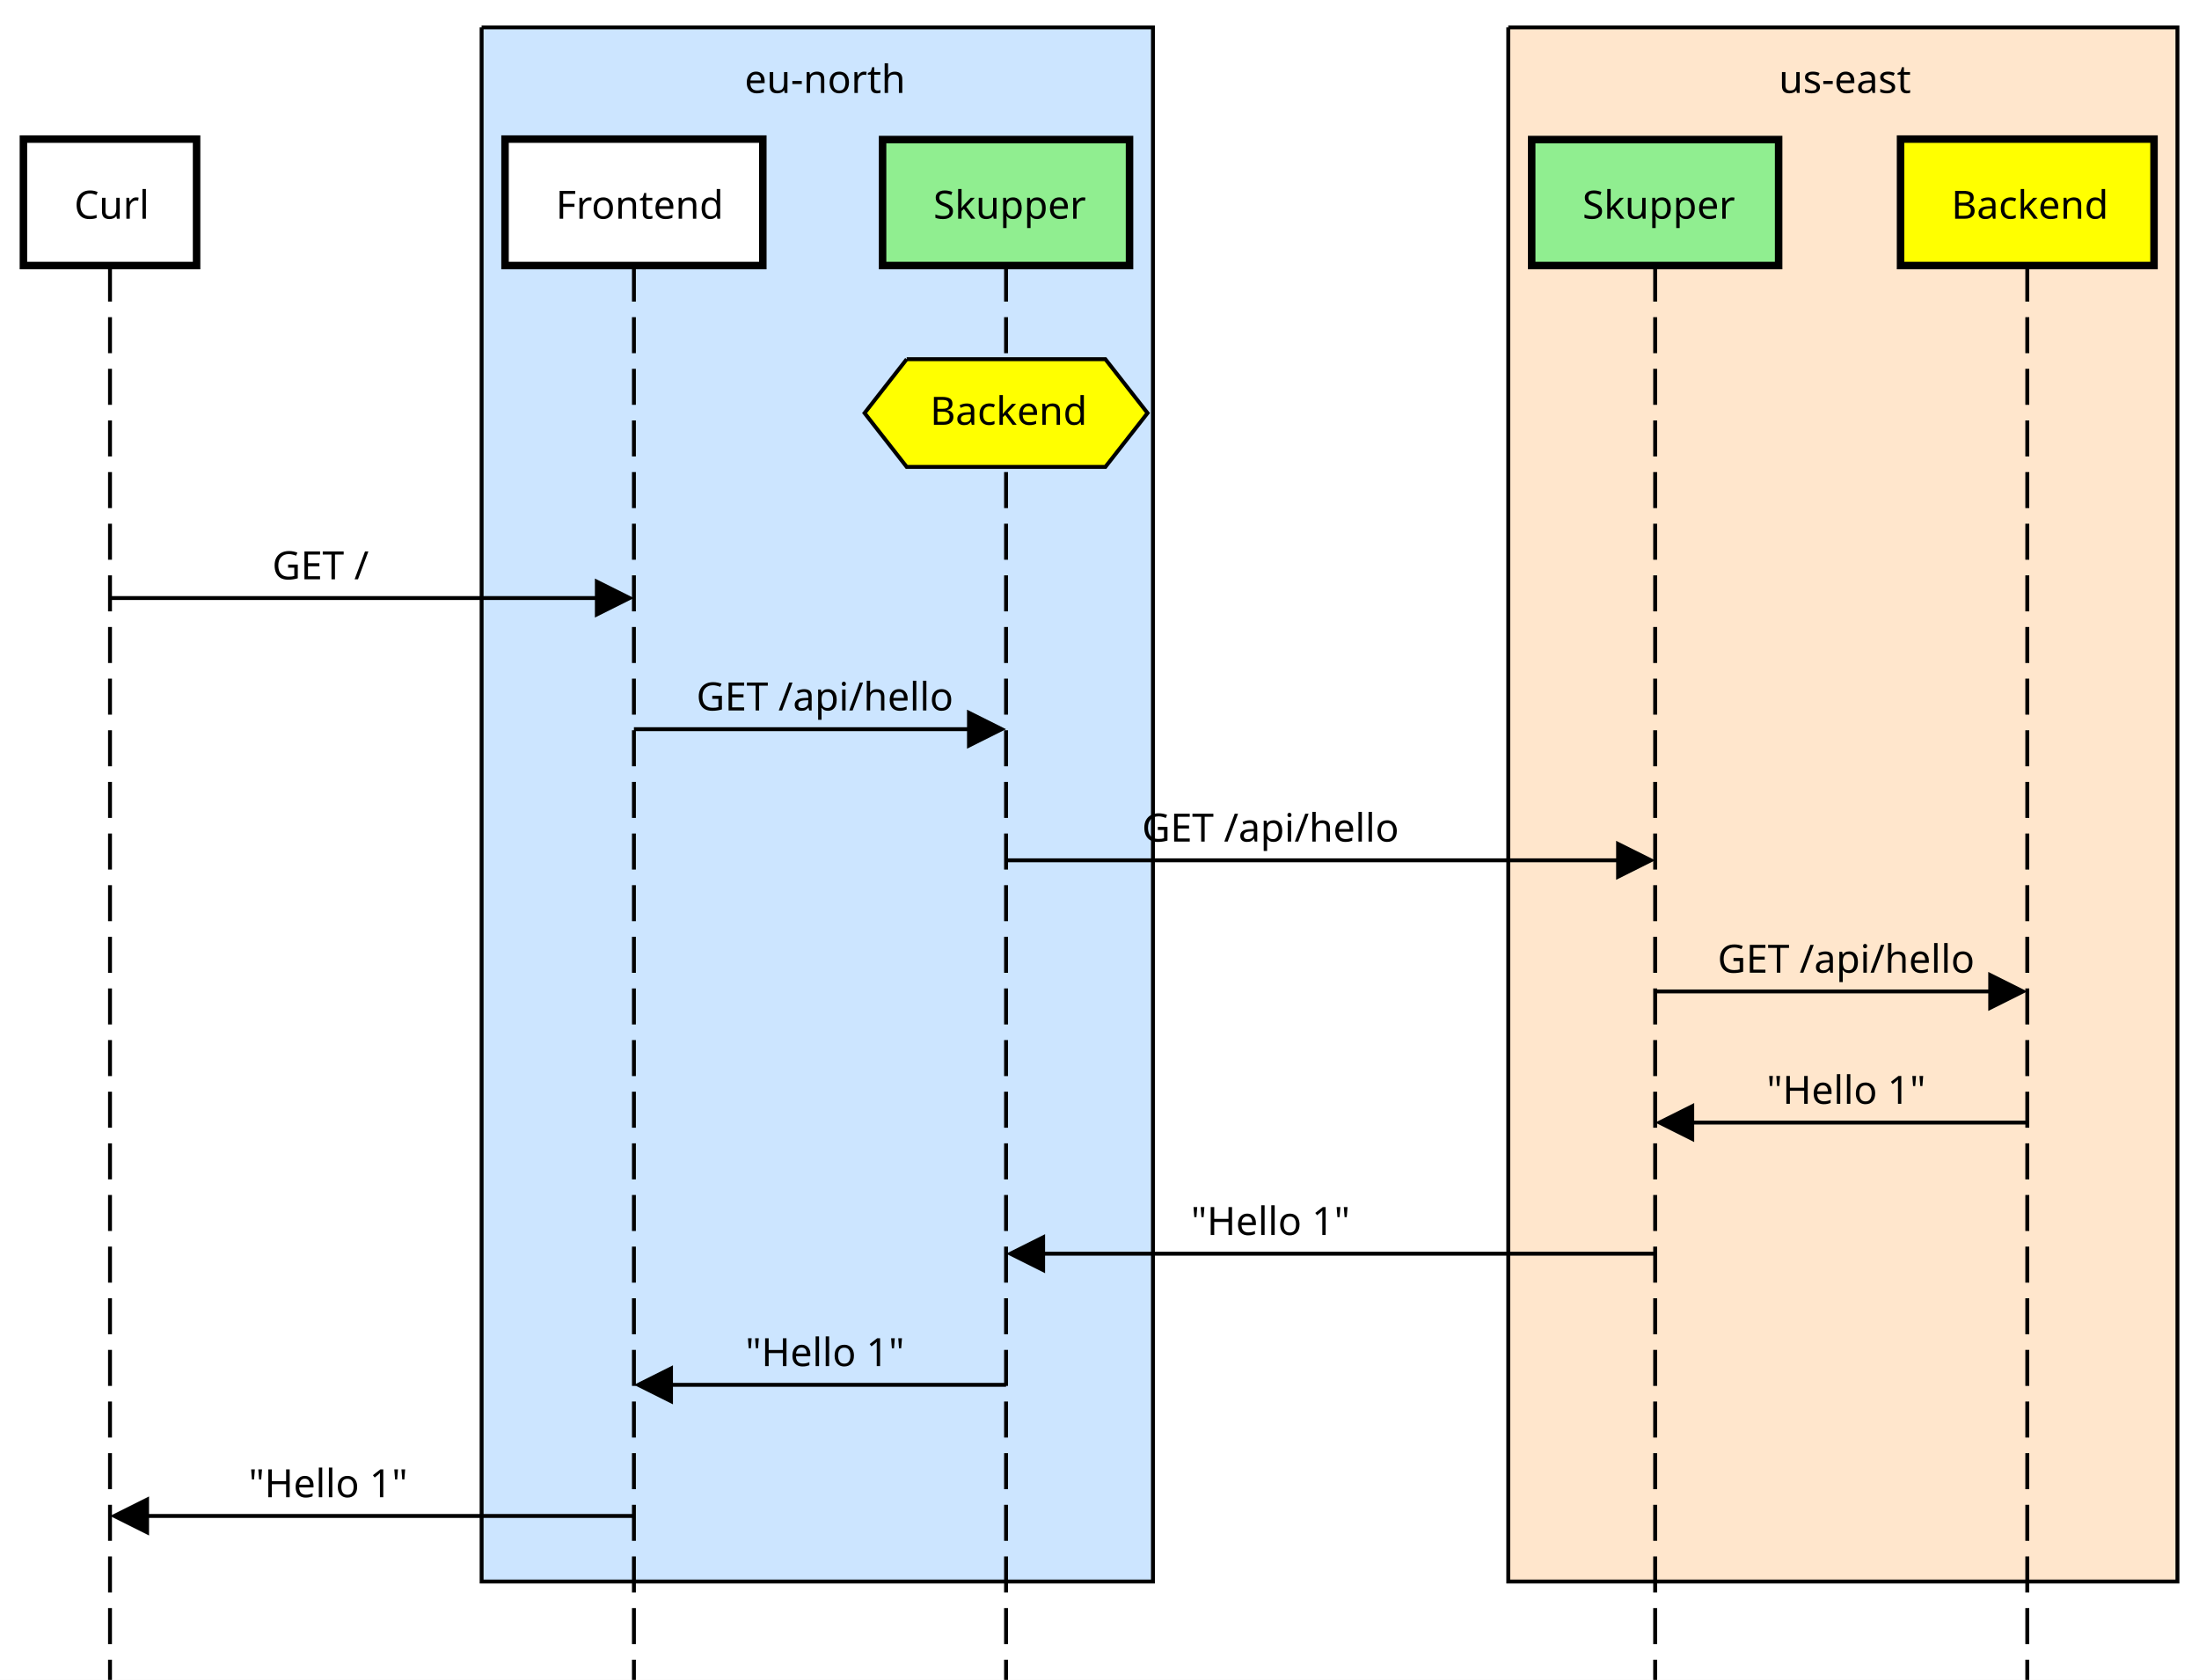
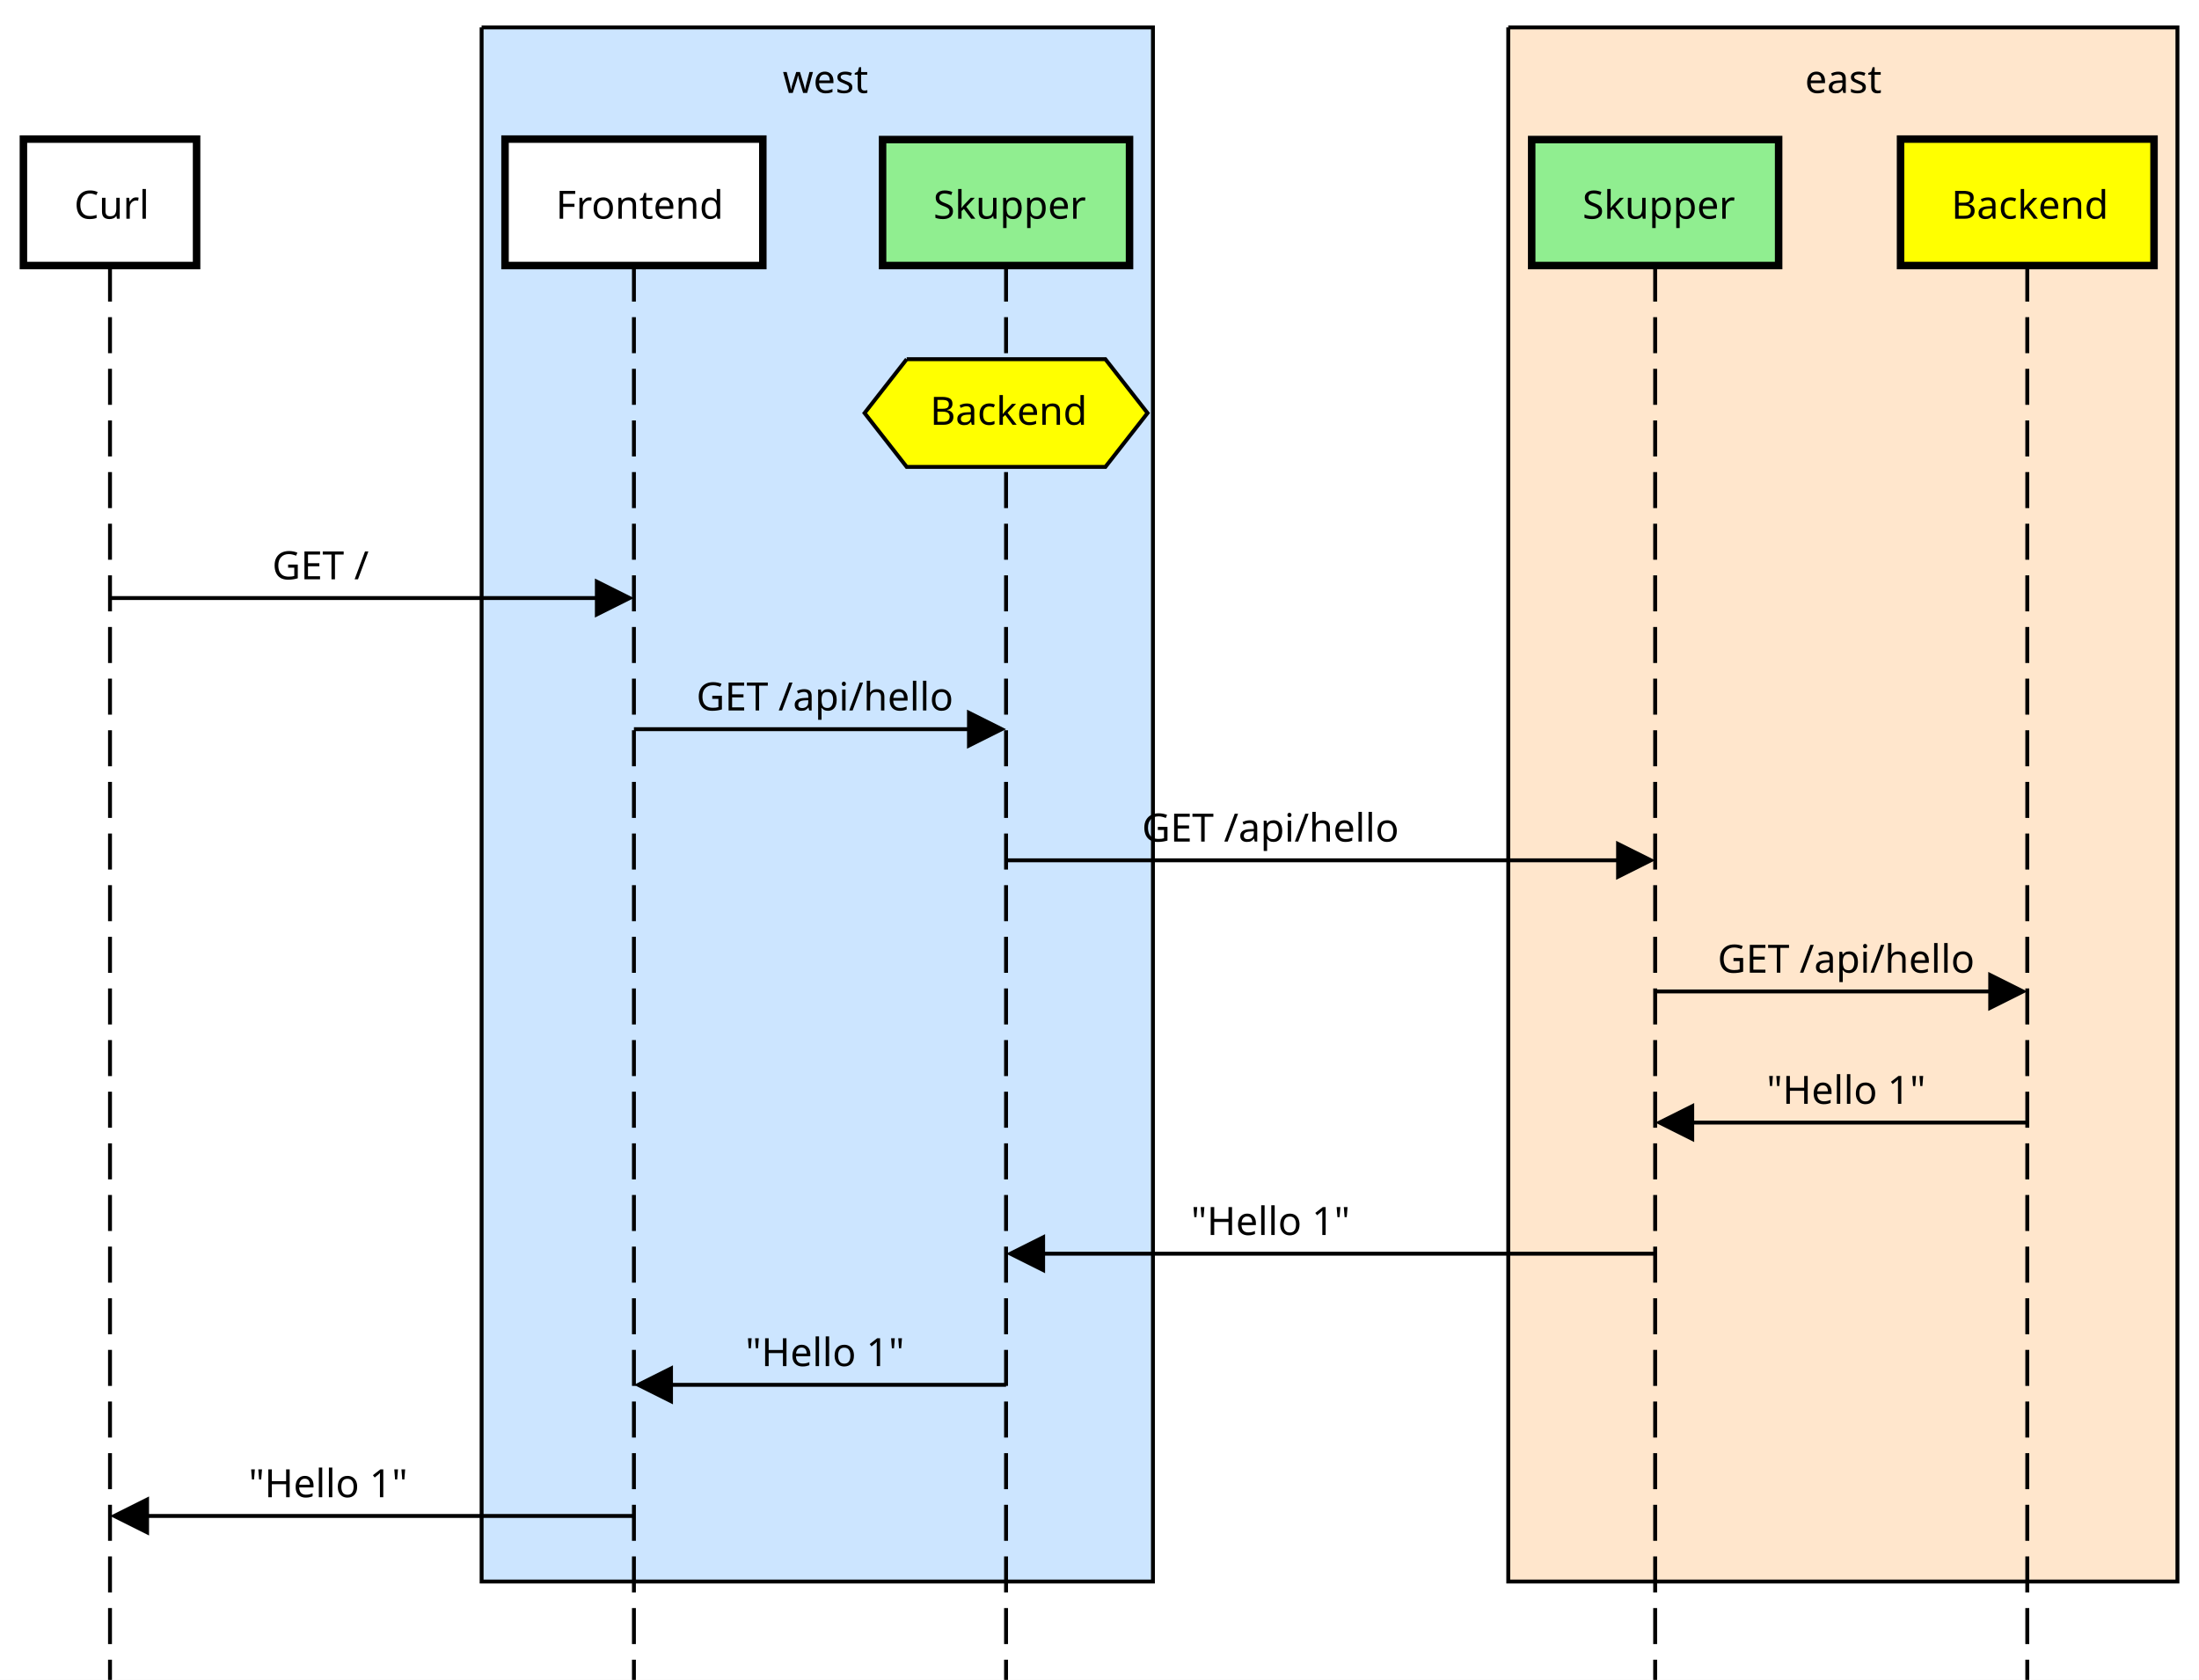
<svg xmlns="http://www.w3.org/2000/svg" version="1.1" width="826" height="631">
  <defs />
  <g>
    <g />
    <g />
    <g />
    <g />
    <g />
    <g />
    <g />
    <g />
    <g />
    <g />
    <g />
    <g />
    <g />
    <g>
      <rect fill="white" stroke="none" x="0" y="0" width="826" height="631" />
    </g>
    <g>
      <g>
        <path fill="#cce5ff" stroke="black" paint-order="fill stroke markers" d=" M 180.905 10.291 L 433.076 10.291 L 433.076 594.074 L 180.905 594.074 L 180.905 10.291" stroke-miterlimit="10" stroke-width="1.466" stroke-dasharray="" />
      </g>
      <g>
-         <text fill="black" stroke="none" font-family="sans-serif" font-size="11pt" font-style="normal" font-weight="normal" text-decoration="normal" x="279.696" y="34.92" text-anchor="start" dominant-baseline="alphabetic">eu-north</text>
+         <text fill="black" stroke="none" font-family="sans-serif" font-size="11pt" font-style="normal" font-weight="normal" text-decoration="normal" x="294" y="34.92" text-anchor="start" dominant-baseline="alphabetic">west</text>
      </g>
      <g>
        <path fill="#ffe6cc" stroke="black" paint-order="fill stroke markers" d=" M 566.542 10.291 L 817.9 10.291 L 817.9 594.074 L 566.542 594.074 L 566.542 10.291" stroke-miterlimit="10" stroke-width="1.466" stroke-dasharray="" />
      </g>
      <g>
-         <text fill="black" stroke="none" font-family="sans-serif" font-size="11pt" font-style="normal" font-weight="normal" text-decoration="normal" x="668.19" y="34.92" text-anchor="start" dominant-baseline="alphabetic">us-east</text>
+         <text fill="black" stroke="none" font-family="sans-serif" font-size="11pt" font-style="normal" font-weight="normal" text-decoration="normal" x="678" y="34.92" text-anchor="start" dominant-baseline="alphabetic">east</text>
      </g>
    </g>
    <g>
      <path fill="none" stroke="black" paint-order="fill stroke markers" d=" M 41.319 99.745 L 41.319 631.016" stroke-miterlimit="10" stroke-width="1.466" stroke-dasharray="13.532,5.864" />
      <path fill="none" stroke="black" paint-order="fill stroke markers" d=" M 238.119 99.745 L 238.119 631.016" stroke-miterlimit="10" stroke-width="1.466" stroke-dasharray="13.532,5.864" />
      <path fill="none" stroke="black" paint-order="fill stroke markers" d=" M 377.898 99.745 L 377.898 631.016" stroke-miterlimit="10" stroke-width="1.466" stroke-dasharray="13.532,5.864" />
      <path fill="none" stroke="black" paint-order="fill stroke markers" d=" M 621.719 99.745 L 621.719 631.016" stroke-miterlimit="10" stroke-width="1.466" stroke-dasharray="13.532,5.864" />
      <path fill="none" stroke="black" paint-order="fill stroke markers" d=" M 761.499 99.745 L 761.499 631.016" stroke-miterlimit="10" stroke-width="1.466" stroke-dasharray="13.532,5.864" />
    </g>
    <g>
      <path fill="none" stroke="none" />
      <g>
        <path fill="white" stroke="black" paint-order="fill stroke markers" d=" M 8.796 52.248 L 73.842 52.248 L 73.842 99.745 L 8.796 99.745 L 8.796 52.248 Z" stroke-miterlimit="10" stroke-width="2.815" stroke-dasharray="" />
      </g>
      <g>
        <g />
        <text fill="black" stroke="none" font-family="sans-serif" font-size="11pt" font-style="normal" font-weight="normal" text-decoration="normal" x="27.883" y="82.154" text-anchor="start" dominant-baseline="alphabetic">Curl</text>
      </g>
      <path fill="none" stroke="none" />
      <g>
        <path fill="white" stroke="black" paint-order="fill stroke markers" d=" M 189.701 52.248 L 286.536 52.248 L 286.536 99.745 L 189.701 99.745 L 189.701 52.248 Z" stroke-miterlimit="10" stroke-width="2.815" stroke-dasharray="" />
      </g>
      <g>
        <g />
        <text fill="black" stroke="none" font-family="sans-serif" font-size="11pt" font-style="normal" font-weight="normal" text-decoration="normal" x="208.788" y="82.154" text-anchor="start" dominant-baseline="alphabetic">Frontend</text>
      </g>
      <path fill="none" stroke="none" />
      <g>
        <path fill="lightgreen" stroke="black" paint-order="fill stroke markers" d=" M 331.517 52.423 L 424.28 52.423 L 424.28 99.745 L 331.517 99.745 L 331.517 52.423 Z" stroke-miterlimit="10" stroke-width="2.815" stroke-dasharray="" />
      </g>
      <g>
        <text fill="black" stroke="none" font-family="sans-serif" font-size="11pt" font-style="normal" font-weight="normal" text-decoration="normal" x="350.604" y="82.154" text-anchor="start" dominant-baseline="alphabetic">Skupper</text>
      </g>
      <path fill="none" stroke="none" />
      <g>
        <path fill="lightgreen" stroke="black" paint-order="fill stroke markers" d=" M 575.337 52.423 L 668.1 52.423 L 668.1 99.745 L 575.337 99.745 L 575.337 52.423 Z" stroke-miterlimit="10" stroke-width="2.815" stroke-dasharray="" />
      </g>
      <g>
        <text fill="black" stroke="none" font-family="sans-serif" font-size="11pt" font-style="normal" font-weight="normal" text-decoration="normal" x="594.425" y="82.154" text-anchor="start" dominant-baseline="alphabetic">Skupper</text>
      </g>
      <path fill="none" stroke="none" />
      <g>
        <path fill="yellow" stroke="black" paint-order="fill stroke markers" d=" M 713.893 52.248 L 809.104 52.248 L 809.104 99.745 L 713.893 99.745 L 713.893 52.248 Z" stroke-miterlimit="10" stroke-width="2.815" stroke-dasharray="" />
      </g>
      <g>
        <g />
        <text fill="black" stroke="none" font-family="sans-serif" font-size="11pt" font-style="normal" font-weight="normal" text-decoration="normal" x="732.98" y="82.154" text-anchor="start" dominant-baseline="alphabetic">Backend</text>
      </g>
    </g>
    <g>
      <path fill="yellow" stroke="black" paint-order="fill stroke markers" d=" M 340.584 134.929 L 415.212 134.929 L 431.045 155.159 L 415.212 175.39 L 340.584 175.39 L 324.752 155.159 L 340.584 134.929" stroke-miterlimit="10" stroke-width="1.466" stroke-dasharray="" />
      <g>
        <text fill="black" stroke="none" font-family="sans-serif" font-size="11pt" font-style="normal" font-weight="normal" text-decoration="normal" x="349.38" y="159.557" text-anchor="start" dominant-baseline="alphabetic">Backend</text>
      </g>
      <g>
        <text fill="black" stroke="none" font-family="sans-serif" font-size="11pt" font-style="normal" font-weight="normal" text-decoration="normal" x="102.259" y="217.61" text-anchor="start" dominant-baseline="alphabetic">GET /         </text>
      </g>
      <g>
        <path fill="none" stroke="black" paint-order="fill stroke markers" d=" M 41.319 224.647 L 235.187 224.647" stroke-miterlimit="10" stroke-width="1.466" stroke-dasharray="" />
        <g transform="translate(238.1187,224.6467) translate(-238.1187,-224.6467)">
          <path fill="black" stroke="none" paint-order="stroke fill markers" d=" M 223.459 217.317 L 238.119 224.647 L 223.459 231.977 Z" />
        </g>
      </g>
      <g>
        <text fill="black" stroke="none" font-family="sans-serif" font-size="11pt" font-style="normal" font-weight="normal" text-decoration="normal" x="261.574" y="266.867" text-anchor="start" dominant-baseline="alphabetic">GET /api/hello</text>
      </g>
      <g>
        <path fill="none" stroke="black" paint-order="fill stroke markers" d=" M 238.119 273.904 L 374.966 273.904" stroke-miterlimit="10" stroke-width="1.466" stroke-dasharray="" />
        <g transform="translate(377.8983,273.9037) translate(-377.8983,-273.9037)">
          <path fill="black" stroke="none" paint-order="stroke fill markers" d=" M 363.239 266.574 L 377.898 273.904 L 363.239 281.234 Z" />
        </g>
      </g>
      <g>
        <text fill="black" stroke="none" font-family="sans-serif" font-size="11pt" font-style="normal" font-weight="normal" text-decoration="normal" x="428.943" y="316.124" text-anchor="start" dominant-baseline="alphabetic">      GET /api/hello      </text>
      </g>
      <g>
        <path fill="none" stroke="black" paint-order="fill stroke markers" d=" M 377.898 323.161 L 618.787 323.161" stroke-miterlimit="10" stroke-width="1.466" stroke-dasharray="" />
        <g transform="translate(621.719,323.1606) translate(-621.719,-323.1606)">
          <path fill="black" stroke="none" paint-order="stroke fill markers" d=" M 607.059 315.831 L 621.719 323.161 L 607.059 330.49 Z" />
        </g>
      </g>
      <g>
        <text fill="black" stroke="none" font-family="sans-serif" font-size="11pt" font-style="normal" font-weight="normal" text-decoration="normal" x="645.175" y="365.381" text-anchor="start" dominant-baseline="alphabetic">GET /api/hello</text>
      </g>
      <g>
        <path fill="none" stroke="black" paint-order="fill stroke markers" d=" M 621.719 372.418 L 758.567 372.418" stroke-miterlimit="10" stroke-width="1.466" stroke-dasharray="" />
        <g transform="translate(761.4985,372.4175) translate(-761.4985,-372.4175)">
          <path fill="black" stroke="none" paint-order="stroke fill markers" d=" M 746.839 365.088 L 761.499 372.418 L 746.839 379.747 Z" />
        </g>
      </g>
      <g>
        <text fill="black" stroke="none" font-family="sans-serif" font-size="11pt" font-style="normal" font-weight="normal" text-decoration="normal" x="663.595" y="414.638" text-anchor="start" dominant-baseline="alphabetic">"Hello 1"</text>
      </g>
      <g>
        <path fill="none" stroke="black" paint-order="fill stroke markers" d=" M 761.499 421.674 L 624.651 421.674" stroke-miterlimit="10" stroke-width="1.466" stroke-dasharray="" />
        <g transform="translate(621.719,421.6744) translate(-621.719,-421.6744)">
          <path fill="black" stroke="none" paint-order="stroke fill markers" d=" M 636.379 414.345 L 621.719 421.674 L 636.379 429.004 Z" />
        </g>
      </g>
      <g>
        <text fill="black" stroke="none" font-family="sans-serif" font-size="11pt" font-style="normal" font-weight="normal" text-decoration="normal" x="447.363" y="463.895" text-anchor="start" dominant-baseline="alphabetic">      "Hello 1"      </text>
      </g>
      <g>
        <path fill="none" stroke="black" paint-order="fill stroke markers" d=" M 621.719 470.931 L 380.83 470.931" stroke-miterlimit="10" stroke-width="1.466" stroke-dasharray="" />
        <g transform="translate(377.8983,470.9313) translate(-377.8983,-470.9313)">
          <path fill="black" stroke="none" paint-order="stroke fill markers" d=" M 392.558 463.601 L 377.898 470.931 L 392.558 478.261 Z" />
        </g>
      </g>
      <g>
        <text fill="black" stroke="none" font-family="sans-serif" font-size="11pt" font-style="normal" font-weight="normal" text-decoration="normal" x="279.995" y="513.152" text-anchor="start" dominant-baseline="alphabetic">"Hello 1"</text>
      </g>
      <g>
        <path fill="none" stroke="black" paint-order="fill stroke markers" d=" M 377.898 520.188 L 241.051 520.188" stroke-miterlimit="10" stroke-width="1.466" stroke-dasharray="" />
        <g transform="translate(238.1187,520.1883) translate(-238.1187,-520.1883)">
          <path fill="black" stroke="none" paint-order="stroke fill markers" d=" M 252.779 512.858 L 238.119 520.188 L 252.779 527.518 Z" />
        </g>
      </g>
      <g>
        <text fill="black" stroke="none" font-family="sans-serif" font-size="11pt" font-style="normal" font-weight="normal" text-decoration="normal" x="93.381" y="562.408" text-anchor="start" dominant-baseline="alphabetic">"Hello 1"         </text>
      </g>
      <g>
        <path fill="none" stroke="black" paint-order="fill stroke markers" d=" M 238.119 569.445 L 44.251 569.445" stroke-miterlimit="10" stroke-width="1.466" stroke-dasharray="" />
        <g transform="translate(41.31902,569.4452) translate(-41.31902,-569.4452)">
          <path fill="black" stroke="none" paint-order="stroke fill markers" d=" M 55.979 562.115 L 41.319 569.445 L 55.979 576.775 Z" />
        </g>
      </g>
    </g>
    <g />
    <g />
    <g />
  </g>
</svg>
